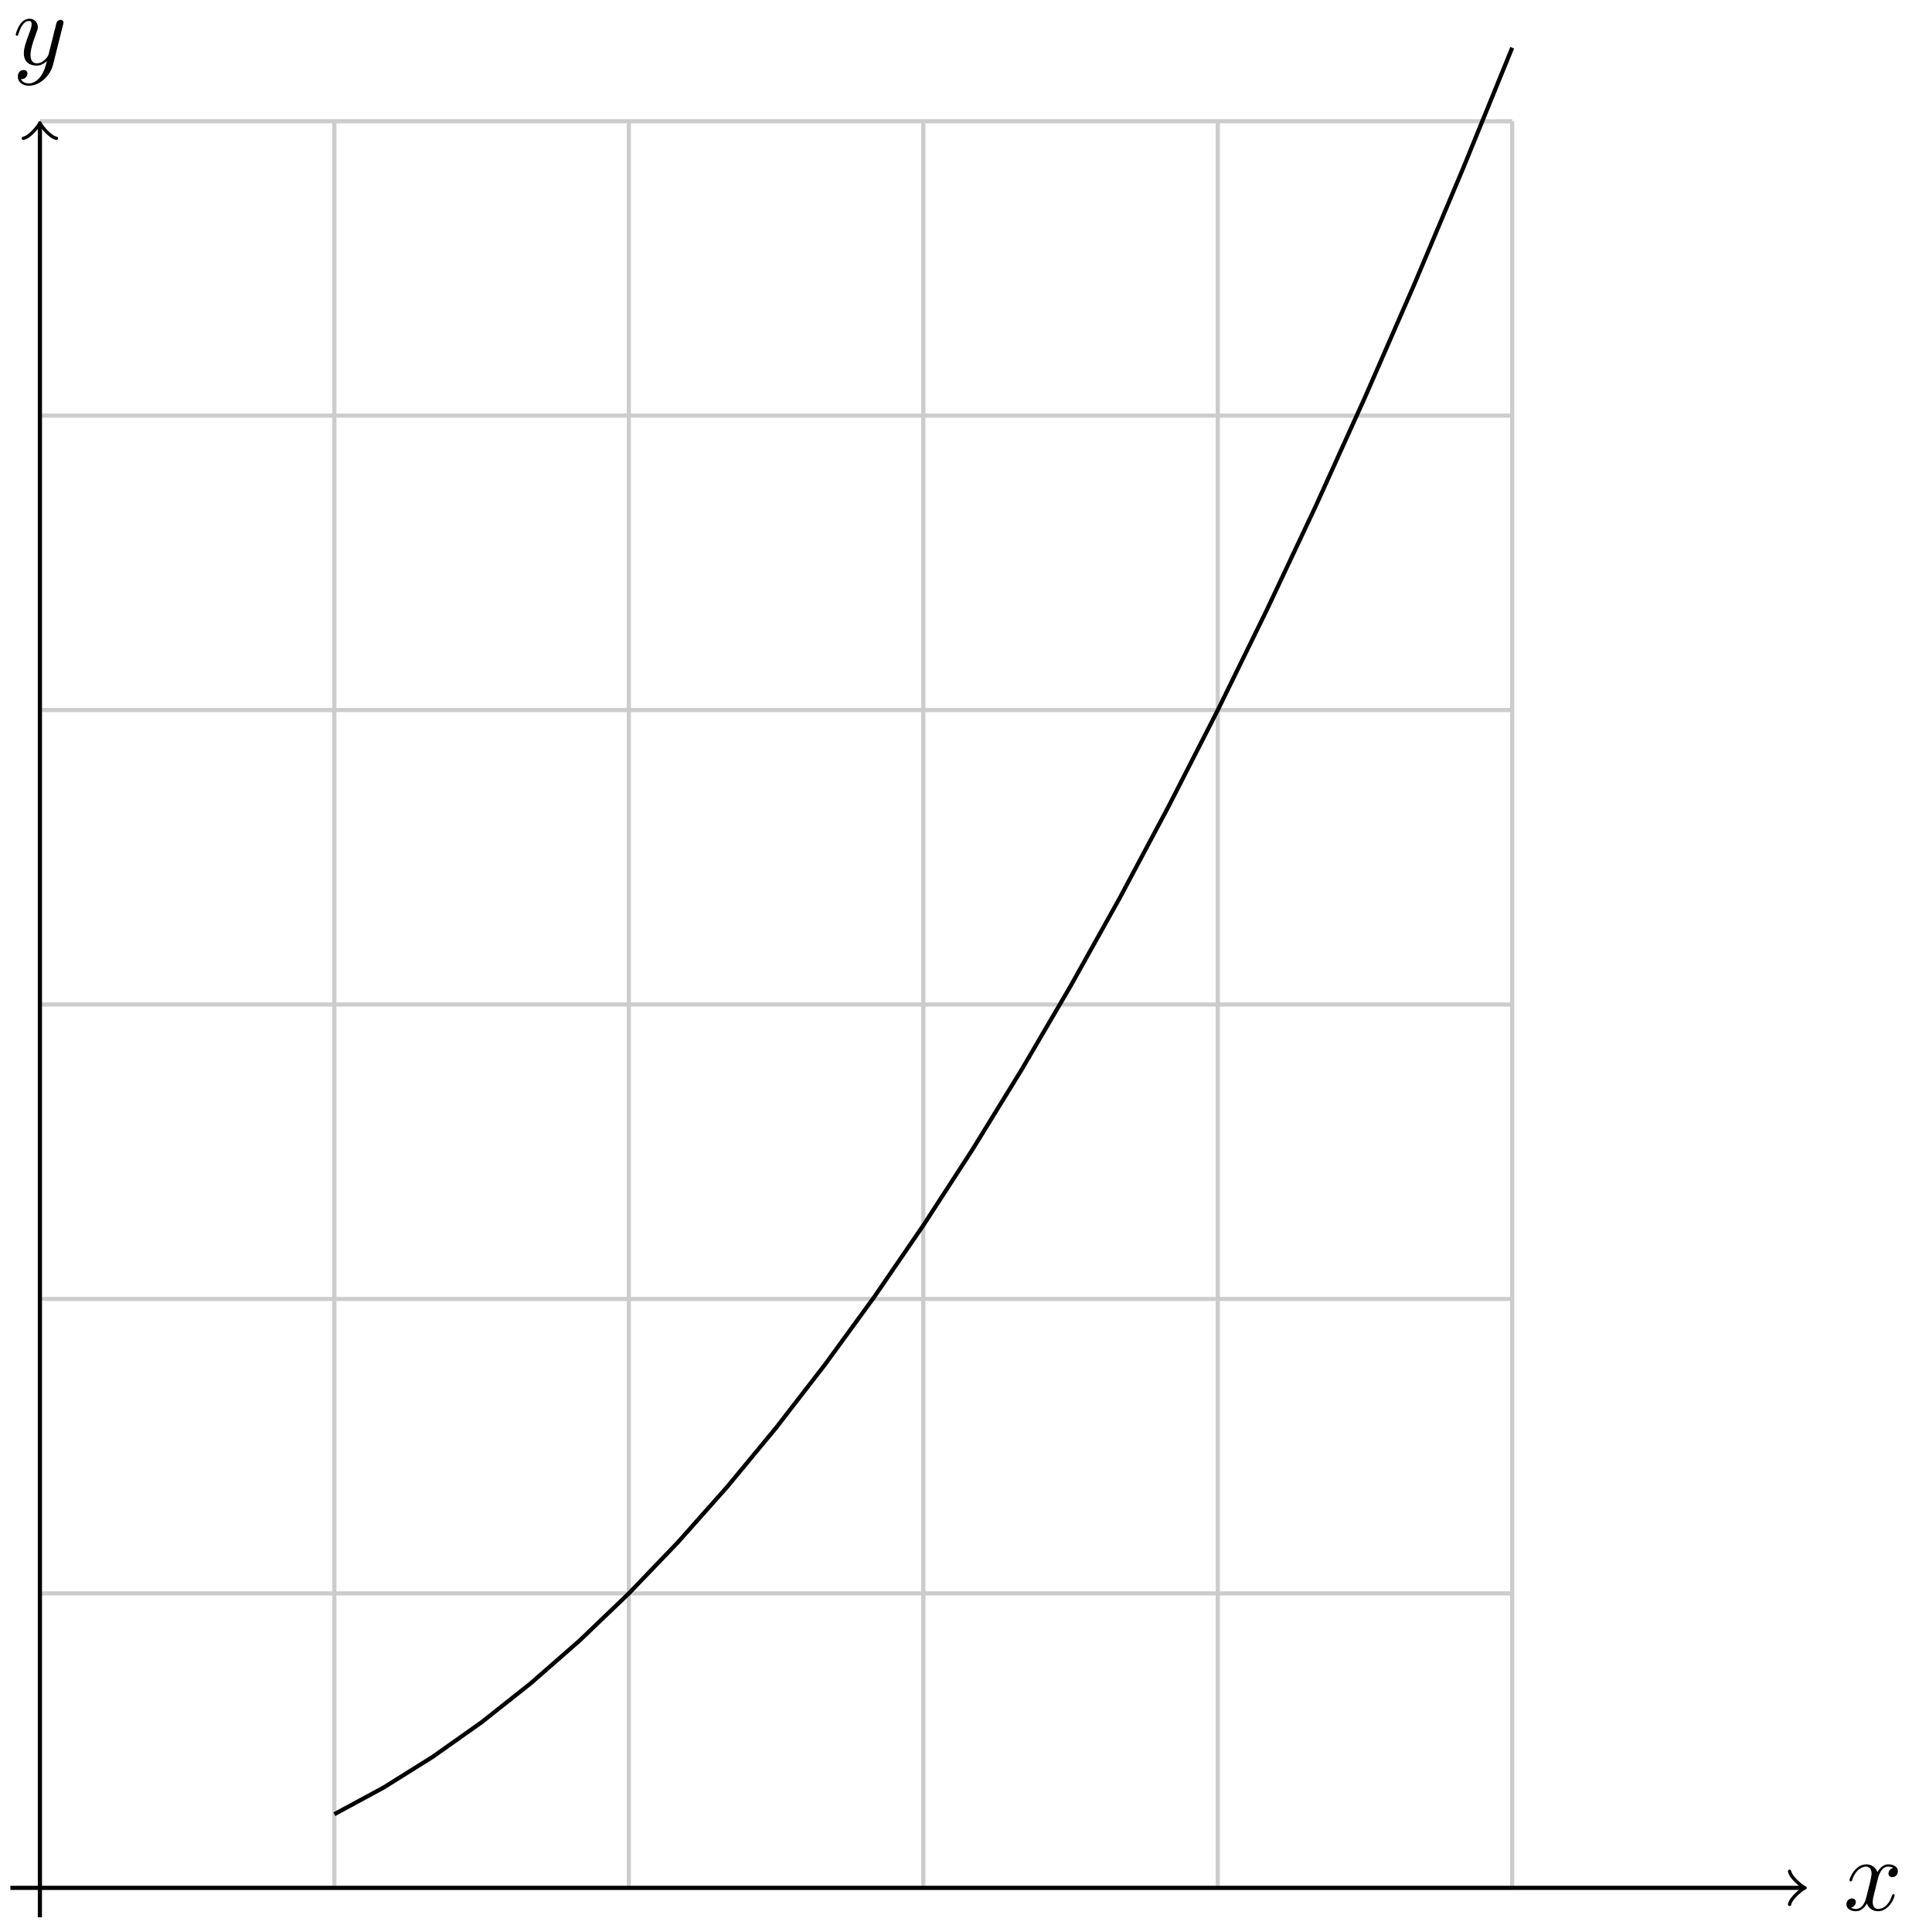
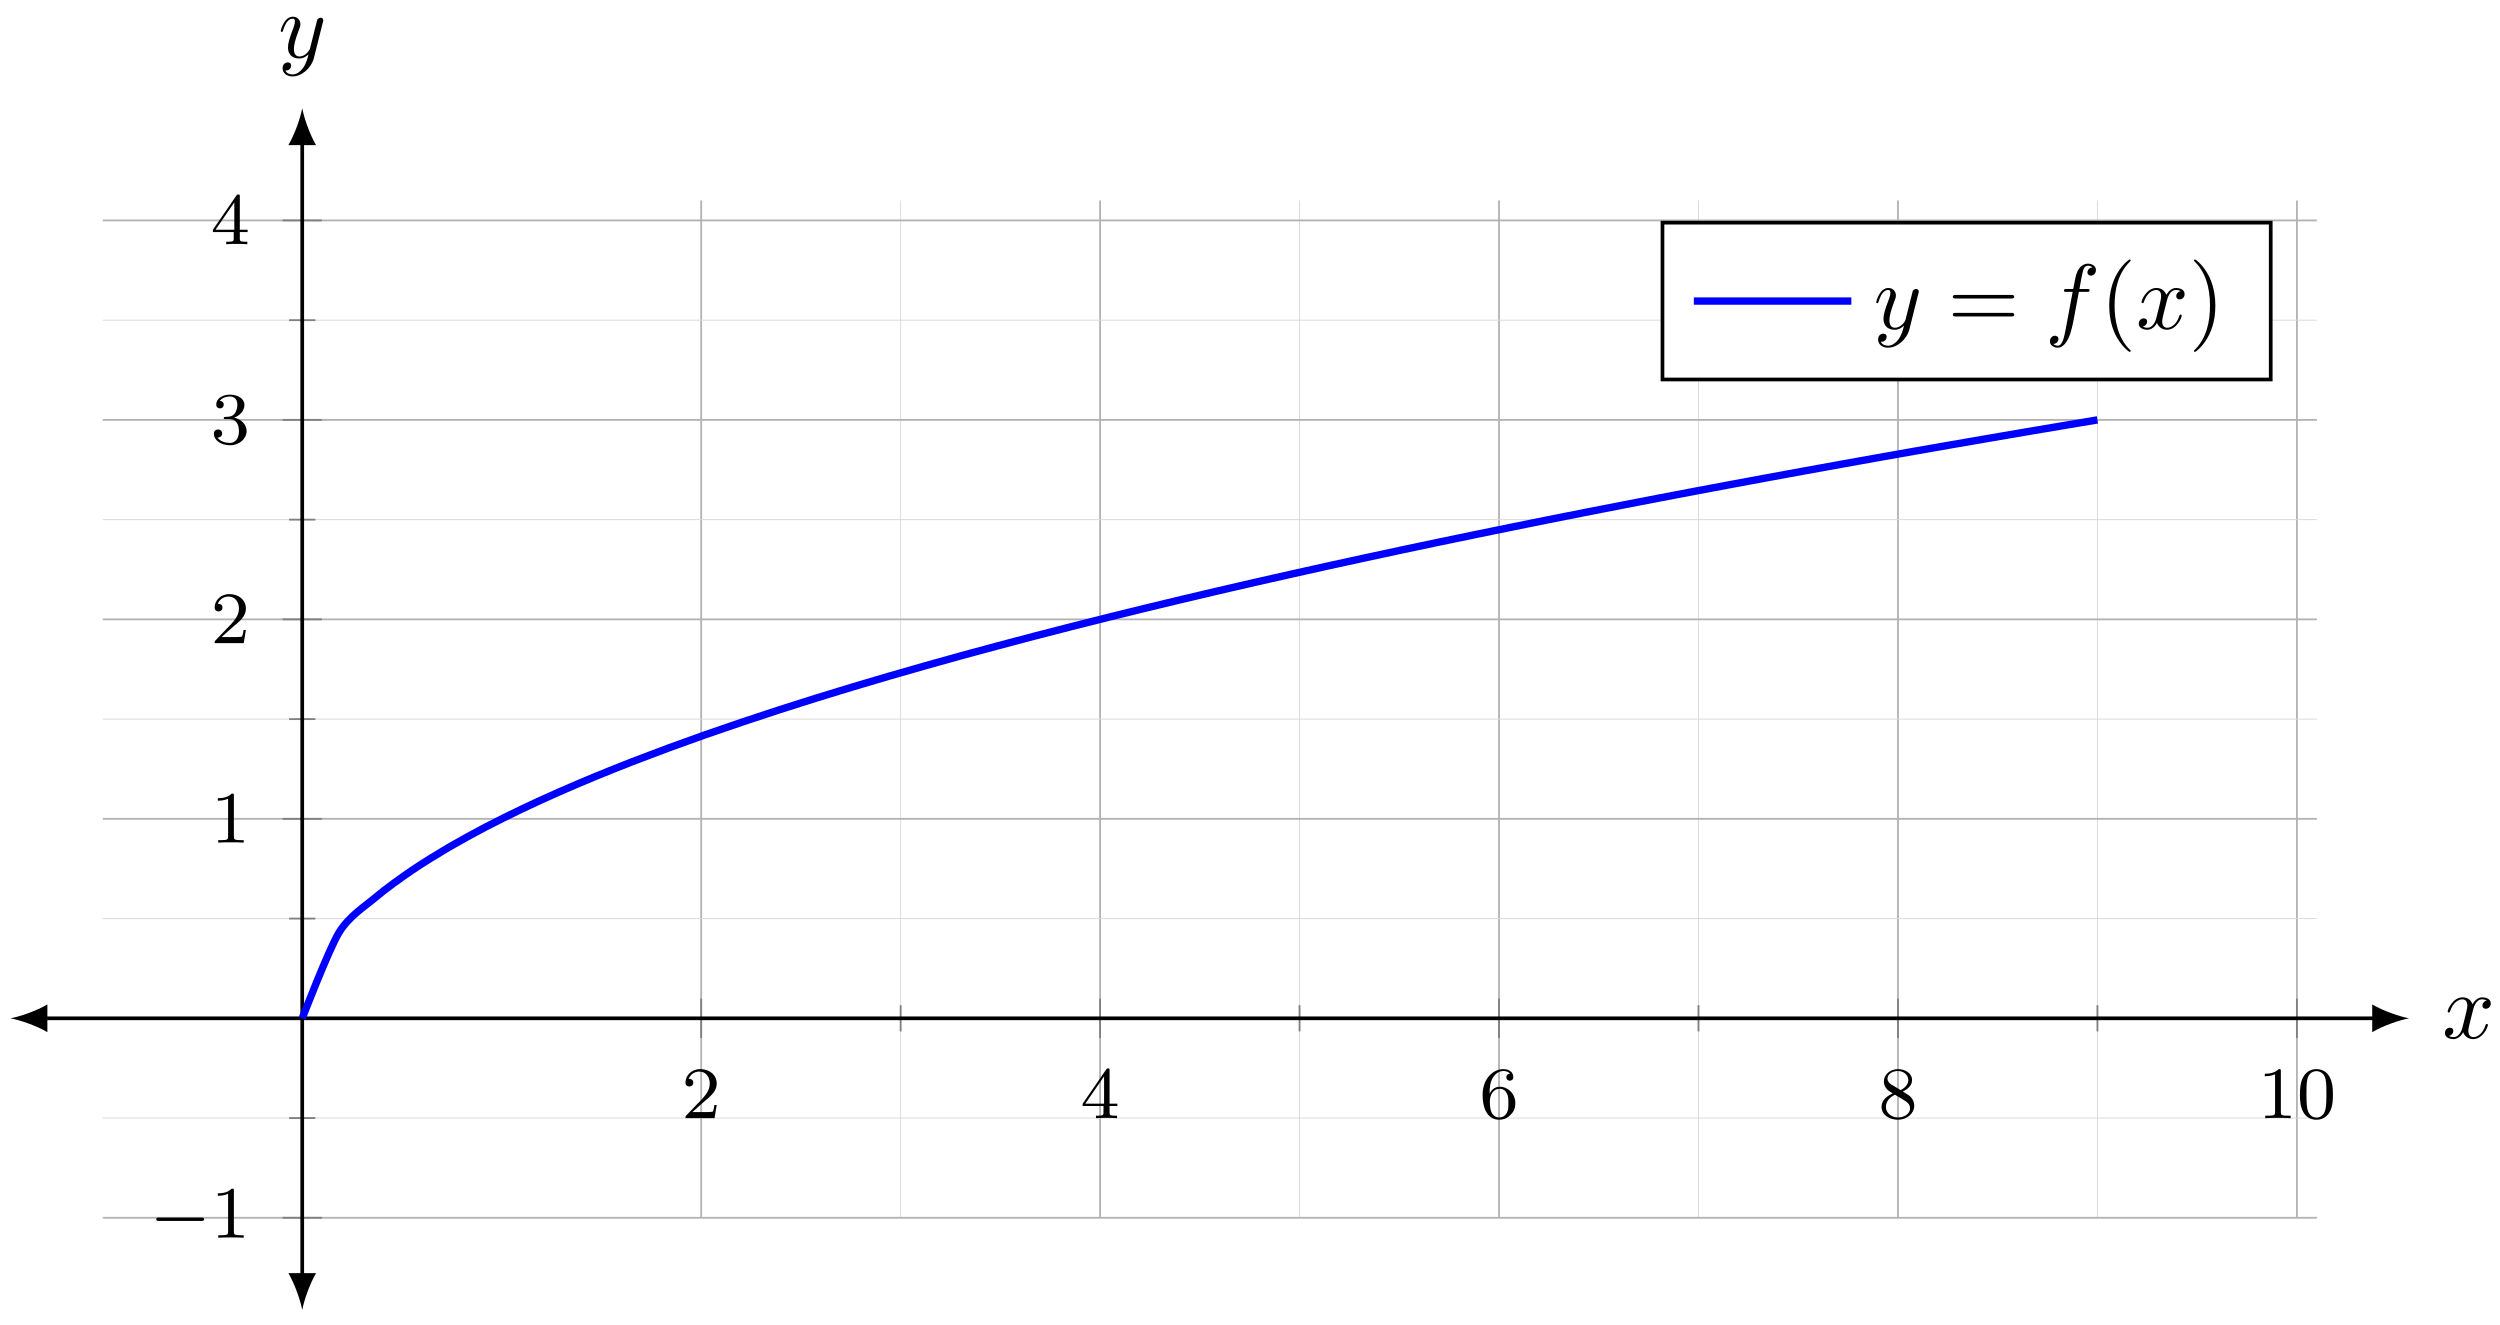
- <svg xmlns="http://www.w3.org/2000/svg" xmlns:xlink="http://www.w3.org/1999/xlink" width="184pt" height="186pt" viewBox="0 0 184 186" version="1.1">
+ <svg xmlns="http://www.w3.org/2000/svg" xmlns:xlink="http://www.w3.org/1999/xlink" width="270pt" height="143pt" viewBox="0 0 270 143" version="1.1">
  <defs>
    <g>
      <symbol overflow="visible" id="glyph0-0">
        <path style="stroke:none;" d="" />
      </symbol>
      <symbol overflow="visible" id="glyph0-1">
+         <path style="stroke:none;" d="M 2.25 -1.625 C 2.375 -1.75 2.703 -2.016 2.844 -2.125 C 3.328 -2.578 3.797 -3.016 3.797 -3.734 C 3.797 -4.688 3 -5.297 2.016 -5.297 C 1.047 -5.297 0.422 -4.578 0.422 -3.859 C 0.422 -3.469 0.734 -3.422 0.844 -3.422 C 1.016 -3.422 1.266 -3.531 1.266 -3.844 C 1.266 -4.25 0.859 -4.25 0.766 -4.25 C 1 -4.844 1.531 -5.031 1.922 -5.031 C 2.656 -5.031 3.047 -4.406 3.047 -3.734 C 3.047 -2.906 2.469 -2.297 1.516 -1.344 L 0.516 -0.297 C 0.422 -0.219 0.422 -0.203 0.422 0 L 3.562 0 L 3.797 -1.422 L 3.547 -1.422 C 3.531 -1.266 3.469 -0.875 3.375 -0.719 C 3.328 -0.656 2.719 -0.656 2.594 -0.656 L 1.172 -0.656 Z M 2.25 -1.625 " />
+       </symbol>
+       <symbol overflow="visible" id="glyph0-2">
+         <path style="stroke:none;" d="M 3.141 -5.156 C 3.141 -5.312 3.141 -5.375 2.969 -5.375 C 2.875 -5.375 2.859 -5.375 2.781 -5.266 L 0.234 -1.562 L 0.234 -1.312 L 2.484 -1.312 L 2.484 -0.641 C 2.484 -0.344 2.469 -0.266 1.844 -0.266 L 1.672 -0.266 L 1.672 0 C 2.344 -0.031 2.359 -0.031 2.812 -0.031 C 3.266 -0.031 3.281 -0.031 3.953 0 L 3.953 -0.266 L 3.781 -0.266 C 3.156 -0.266 3.141 -0.344 3.141 -0.641 L 3.141 -1.312 L 3.984 -1.312 L 3.984 -1.562 L 3.141 -1.562 Z M 2.547 -4.516 L 2.547 -1.562 L 0.516 -1.562 Z M 2.547 -4.516 " />
+       </symbol>
+       <symbol overflow="visible" id="glyph0-3">
+         <path style="stroke:none;" d="M 1.094 -2.641 C 1.094 -3.297 1.156 -3.875 1.438 -4.359 C 1.688 -4.766 2.094 -5.094 2.594 -5.094 C 2.75 -5.094 3.109 -5.062 3.297 -4.797 C 2.938 -4.766 2.906 -4.5 2.906 -4.422 C 2.906 -4.172 3.094 -4.047 3.281 -4.047 C 3.422 -4.047 3.656 -4.125 3.656 -4.438 C 3.656 -4.906 3.297 -5.297 2.578 -5.297 C 1.469 -5.297 0.344 -4.25 0.344 -2.531 C 0.344 -0.359 1.359 0.172 2.125 0.172 C 2.516 0.172 2.922 0.062 3.281 -0.281 C 3.609 -0.594 3.875 -0.922 3.875 -1.625 C 3.875 -2.656 3.078 -3.391 2.203 -3.391 C 1.625 -3.391 1.281 -3.031 1.094 -2.641 Z M 2.125 -0.078 C 1.703 -0.078 1.438 -0.359 1.328 -0.594 C 1.141 -0.953 1.125 -1.484 1.125 -1.797 C 1.125 -2.578 1.547 -3.172 2.172 -3.172 C 2.562 -3.172 2.812 -2.969 2.953 -2.688 C 3.125 -2.391 3.125 -2.031 3.125 -1.625 C 3.125 -1.219 3.125 -0.875 2.969 -0.578 C 2.75 -0.219 2.484 -0.078 2.125 -0.078 Z M 2.125 -0.078 " />
+       </symbol>
+       <symbol overflow="visible" id="glyph0-4">
+         <path style="stroke:none;" d="M 2.641 -2.875 C 3.094 -3.094 3.641 -3.484 3.641 -4.109 C 3.641 -4.875 2.859 -5.297 2.125 -5.297 C 1.281 -5.297 0.594 -4.719 0.594 -3.969 C 0.594 -3.672 0.688 -3.406 0.891 -3.172 C 1.031 -3 1.062 -2.984 1.547 -2.672 C 0.562 -2.234 0.344 -1.656 0.344 -1.219 C 0.344 -0.328 1.234 0.172 2.109 0.172 C 3.078 0.172 3.875 -0.5 3.875 -1.344 C 3.875 -1.844 3.609 -2.172 3.469 -2.312 C 3.344 -2.438 3.328 -2.453 2.641 -2.875 Z M 1.406 -3.625 C 1.172 -3.766 0.984 -4 0.984 -4.266 C 0.984 -4.766 1.531 -5.094 2.109 -5.094 C 2.719 -5.094 3.234 -4.672 3.234 -4.109 C 3.234 -3.656 2.875 -3.266 2.406 -3.031 Z M 1.797 -2.531 C 1.828 -2.516 2.734 -1.953 2.875 -1.875 C 3 -1.797 3.422 -1.547 3.422 -1.062 C 3.422 -0.453 2.766 -0.078 2.125 -0.078 C 1.406 -0.078 0.812 -0.562 0.812 -1.219 C 0.812 -1.812 1.25 -2.281 1.797 -2.531 Z M 1.797 -2.531 " />
+       </symbol>
+       <symbol overflow="visible" id="glyph0-5">
+         <path style="stroke:none;" d="M 2.5 -5.078 C 2.5 -5.297 2.484 -5.297 2.266 -5.297 C 1.938 -4.984 1.516 -4.797 0.766 -4.797 L 0.766 -4.531 C 0.984 -4.531 1.406 -4.531 1.875 -4.734 L 1.875 -0.656 C 1.875 -0.359 1.844 -0.266 1.094 -0.266 L 0.812 -0.266 L 0.812 0 C 1.141 -0.031 1.828 -0.031 2.188 -0.031 C 2.547 -0.031 3.234 -0.031 3.562 0 L 3.562 -0.266 L 3.281 -0.266 C 2.531 -0.266 2.5 -0.359 2.5 -0.656 Z M 2.5 -5.078 " />
+       </symbol>
+       <symbol overflow="visible" id="glyph0-6">
+         <path style="stroke:none;" d="M 3.891 -2.547 C 3.891 -3.391 3.812 -3.906 3.547 -4.422 C 3.203 -5.125 2.547 -5.297 2.109 -5.297 C 1.109 -5.297 0.734 -4.547 0.625 -4.328 C 0.344 -3.75 0.328 -2.953 0.328 -2.547 C 0.328 -2.016 0.344 -1.219 0.734 -0.578 C 1.094 0.016 1.688 0.172 2.109 0.172 C 2.5 0.172 3.172 0.047 3.578 -0.734 C 3.875 -1.312 3.891 -2.031 3.891 -2.547 Z M 2.109 -0.062 C 1.844 -0.062 1.297 -0.188 1.125 -1.016 C 1.031 -1.469 1.031 -2.219 1.031 -2.641 C 1.031 -3.188 1.031 -3.75 1.125 -4.188 C 1.297 -5 1.906 -5.078 2.109 -5.078 C 2.375 -5.078 2.938 -4.938 3.094 -4.219 C 3.188 -3.781 3.188 -3.172 3.188 -2.641 C 3.188 -2.172 3.188 -1.453 3.094 -1 C 2.922 -0.172 2.375 -0.062 2.109 -0.062 Z M 2.109 -0.062 " />
+       </symbol>
+       <symbol overflow="visible" id="glyph0-7">
+         <path style="stroke:none;" d="M 2.016 -2.656 C 2.641 -2.656 3.047 -2.203 3.047 -1.359 C 3.047 -0.359 2.484 -0.078 2.062 -0.078 C 1.625 -0.078 1.016 -0.234 0.734 -0.656 C 1.031 -0.656 1.234 -0.844 1.234 -1.094 C 1.234 -1.359 1.047 -1.531 0.781 -1.531 C 0.578 -1.531 0.344 -1.406 0.344 -1.078 C 0.344 -0.328 1.156 0.172 2.078 0.172 C 3.125 0.172 3.875 -0.562 3.875 -1.359 C 3.875 -2.031 3.344 -2.625 2.531 -2.812 C 3.156 -3.031 3.641 -3.562 3.641 -4.203 C 3.641 -4.844 2.922 -5.297 2.094 -5.297 C 1.234 -5.297 0.594 -4.844 0.594 -4.234 C 0.594 -3.938 0.781 -3.812 1 -3.812 C 1.25 -3.812 1.406 -3.984 1.406 -4.219 C 1.406 -4.516 1.141 -4.625 0.969 -4.625 C 1.312 -5.062 1.922 -5.094 2.062 -5.094 C 2.266 -5.094 2.875 -5.031 2.875 -4.203 C 2.875 -3.656 2.641 -3.312 2.531 -3.188 C 2.297 -2.938 2.109 -2.922 1.625 -2.891 C 1.469 -2.891 1.406 -2.875 1.406 -2.766 C 1.406 -2.656 1.484 -2.656 1.625 -2.656 Z M 2.016 -2.656 " />
+       </symbol>
+       <symbol overflow="visible" id="glyph1-0">
+         <path style="stroke:none;" d="" />
+       </symbol>
+       <symbol overflow="visible" id="glyph1-1">
+         <path style="stroke:none;" d="M 5.562 -1.812 C 5.703 -1.812 5.875 -1.812 5.875 -1.984 C 5.875 -2.172 5.703 -2.172 5.562 -2.172 L 1 -2.172 C 0.875 -2.172 0.703 -2.172 0.703 -1.984 C 0.703 -1.812 0.875 -1.812 1 -1.812 Z M 5.562 -1.812 " />
+       </symbol>
+       <symbol overflow="visible" id="glyph2-0">
+         <path style="stroke:none;" d="" />
+       </symbol>
+       <symbol overflow="visible" id="glyph2-1">
        <path style="stroke:none;" d="M 3.328 -3.016 C 3.391 -3.266 3.625 -4.188 4.312 -4.188 C 4.359 -4.188 4.609 -4.188 4.812 -4.062 C 4.531 -4 4.344 -3.766 4.344 -3.516 C 4.344 -3.359 4.453 -3.172 4.719 -3.172 C 4.938 -3.172 5.25 -3.344 5.25 -3.75 C 5.25 -4.266 4.672 -4.406 4.328 -4.406 C 3.75 -4.406 3.406 -3.875 3.281 -3.656 C 3.031 -4.312 2.5 -4.406 2.203 -4.406 C 1.172 -4.406 0.594 -3.125 0.594 -2.875 C 0.594 -2.766 0.703 -2.766 0.719 -2.766 C 0.797 -2.766 0.828 -2.797 0.844 -2.875 C 1.188 -3.938 1.844 -4.188 2.188 -4.188 C 2.375 -4.188 2.719 -4.094 2.719 -3.516 C 2.719 -3.203 2.547 -2.547 2.188 -1.141 C 2.031 -0.531 1.672 -0.109 1.234 -0.109 C 1.172 -0.109 0.953 -0.109 0.734 -0.234 C 0.984 -0.297 1.203 -0.5 1.203 -0.781 C 1.203 -1.047 0.984 -1.125 0.844 -1.125 C 0.531 -1.125 0.297 -0.875 0.297 -0.547 C 0.297 -0.094 0.781 0.109 1.219 0.109 C 1.891 0.109 2.25 -0.594 2.266 -0.641 C 2.391 -0.281 2.75 0.109 3.344 0.109 C 4.375 0.109 4.938 -1.172 4.938 -1.422 C 4.938 -1.531 4.859 -1.531 4.828 -1.531 C 4.734 -1.531 4.719 -1.484 4.688 -1.422 C 4.359 -0.344 3.688 -0.109 3.375 -0.109 C 2.984 -0.109 2.828 -0.422 2.828 -0.766 C 2.828 -0.984 2.875 -1.203 2.984 -1.641 Z M 3.328 -3.016 " />
      </symbol>
-       <symbol overflow="visible" id="glyph0-2">
+       <symbol overflow="visible" id="glyph2-2">
        <path style="stroke:none;" d="M 4.844 -3.797 C 4.891 -3.938 4.891 -3.953 4.891 -4.031 C 4.891 -4.203 4.75 -4.297 4.594 -4.297 C 4.5 -4.297 4.344 -4.234 4.25 -4.094 C 4.234 -4.031 4.141 -3.734 4.109 -3.547 C 4.031 -3.297 3.969 -3.016 3.906 -2.75 L 3.453 -0.953 C 3.422 -0.812 2.984 -0.109 2.328 -0.109 C 1.828 -0.109 1.719 -0.547 1.719 -0.922 C 1.719 -1.375 1.891 -2 2.219 -2.875 C 2.375 -3.281 2.422 -3.391 2.422 -3.594 C 2.422 -4.031 2.109 -4.406 1.609 -4.406 C 0.656 -4.406 0.297 -2.953 0.297 -2.875 C 0.297 -2.766 0.391 -2.766 0.406 -2.766 C 0.516 -2.766 0.516 -2.797 0.562 -2.953 C 0.844 -3.891 1.234 -4.188 1.578 -4.188 C 1.656 -4.188 1.828 -4.188 1.828 -3.875 C 1.828 -3.625 1.719 -3.359 1.656 -3.172 C 1.25 -2.109 1.078 -1.547 1.078 -1.078 C 1.078 -0.188 1.703 0.109 2.297 0.109 C 2.688 0.109 3.016 -0.062 3.297 -0.344 C 3.172 0.172 3.047 0.672 2.656 1.203 C 2.391 1.531 2.016 1.828 1.562 1.828 C 1.422 1.828 0.969 1.797 0.797 1.406 C 0.953 1.406 1.094 1.406 1.219 1.281 C 1.328 1.203 1.422 1.062 1.422 0.875 C 1.422 0.562 1.156 0.531 1.062 0.531 C 0.828 0.531 0.5 0.688 0.5 1.172 C 0.5 1.672 0.938 2.047 1.562 2.047 C 2.578 2.047 3.609 1.141 3.891 0.016 Z M 4.844 -3.797 " />
+       </symbol>
+       <symbol overflow="visible" id="glyph2-3">
+         <path style="stroke:none;" d="M 3.656 -3.984 L 4.516 -3.984 C 4.719 -3.984 4.812 -3.984 4.812 -4.188 C 4.812 -4.297 4.719 -4.297 4.547 -4.297 L 3.719 -4.297 L 3.922 -5.438 C 3.969 -5.641 4.109 -6.344 4.172 -6.469 C 4.25 -6.656 4.422 -6.812 4.641 -6.812 C 4.672 -6.812 4.938 -6.812 5.125 -6.625 C 4.688 -6.594 4.578 -6.234 4.578 -6.094 C 4.578 -5.859 4.766 -5.734 4.953 -5.734 C 5.219 -5.734 5.5 -5.969 5.5 -6.344 C 5.5 -6.797 5.047 -7.031 4.641 -7.031 C 4.297 -7.031 3.672 -6.844 3.375 -5.859 C 3.312 -5.656 3.281 -5.547 3.047 -4.297 L 2.359 -4.297 C 2.156 -4.297 2.047 -4.297 2.047 -4.109 C 2.047 -3.984 2.141 -3.984 2.328 -3.984 L 2.984 -3.984 L 2.25 -0.047 C 2.062 0.922 1.891 1.828 1.375 1.828 C 1.328 1.828 1.094 1.828 0.891 1.641 C 1.359 1.609 1.453 1.25 1.453 1.109 C 1.453 0.875 1.266 0.75 1.078 0.75 C 0.812 0.75 0.531 0.984 0.531 1.359 C 0.531 1.797 0.969 2.047 1.375 2.047 C 1.922 2.047 2.328 1.453 2.5 1.078 C 2.828 0.453 3.047 -0.75 3.062 -0.828 Z M 3.656 -3.984 " />
+       </symbol>
+       <symbol overflow="visible" id="glyph3-0">
+         <path style="stroke:none;" d="" />
+       </symbol>
+       <symbol overflow="visible" id="glyph3-1">
+         <path style="stroke:none;" d="M 6.844 -3.266 C 7 -3.266 7.188 -3.266 7.188 -3.453 C 7.188 -3.656 7 -3.656 6.859 -3.656 L 0.891 -3.656 C 0.75 -3.656 0.562 -3.656 0.562 -3.453 C 0.562 -3.266 0.75 -3.266 0.891 -3.266 Z M 6.859 -1.328 C 7 -1.328 7.188 -1.328 7.188 -1.531 C 7.188 -1.719 7 -1.719 6.844 -1.719 L 0.891 -1.719 C 0.75 -1.719 0.562 -1.719 0.562 -1.531 C 0.562 -1.328 0.75 -1.328 0.891 -1.328 Z M 6.859 -1.328 " />
+       </symbol>
+       <symbol overflow="visible" id="glyph3-2">
+         <path style="stroke:none;" d="M 3.297 2.391 C 3.297 2.359 3.297 2.344 3.125 2.172 C 1.891 0.922 1.562 -0.969 1.562 -2.5 C 1.562 -4.234 1.938 -5.969 3.172 -7.203 C 3.297 -7.328 3.297 -7.344 3.297 -7.375 C 3.297 -7.453 3.266 -7.484 3.203 -7.484 C 3.094 -7.484 2.203 -6.797 1.609 -5.531 C 1.109 -4.438 0.984 -3.328 0.984 -2.5 C 0.984 -1.719 1.094 -0.516 1.641 0.625 C 2.25 1.844 3.094 2.5 3.203 2.5 C 3.266 2.5 3.297 2.469 3.297 2.391 Z M 3.297 2.391 " />
+       </symbol>
+       <symbol overflow="visible" id="glyph3-3">
+         <path style="stroke:none;" d="M 2.875 -2.5 C 2.875 -3.266 2.766 -4.469 2.219 -5.609 C 1.625 -6.828 0.766 -7.484 0.672 -7.484 C 0.609 -7.484 0.562 -7.438 0.562 -7.375 C 0.562 -7.344 0.562 -7.328 0.75 -7.141 C 1.734 -6.156 2.297 -4.578 2.297 -2.5 C 2.297 -0.781 1.938 0.969 0.703 2.219 C 0.562 2.344 0.562 2.359 0.562 2.391 C 0.562 2.453 0.609 2.5 0.672 2.5 C 0.766 2.5 1.672 1.812 2.25 0.547 C 2.766 -0.547 2.875 -1.656 2.875 -2.5 Z M 2.875 -2.5 " />
      </symbol>
    </g>
  </defs>
  <g id="surface1">
-     <path style="fill:none;stroke-width:0.399;stroke-linecap:butt;stroke-linejoin:miter;stroke:rgb(79.999%,79.999%,79.999%);stroke-opacity:1;stroke-miterlimit:10;" d="M 0.001 -0.002 L 141.735 -0.002 M 0.001 28.345 L 141.735 28.345 M 0.001 56.693 L 141.735 56.693 M 0.001 85.04 L 141.735 85.04 M 0.001 113.387 L 141.735 113.387 M 0.001 141.734 L 141.735 141.734 M 0.001 170.069 L 141.735 170.069 M 0.001 -0.002 L 0.001 170.081 M 28.346 -0.002 L 28.346 170.081 M 56.695 -0.002 L 56.695 170.081 M 85.041 -0.002 L 85.041 170.081 M 113.386 -0.002 L 113.386 170.081 M 141.724 -0.002 L 141.724 170.081 " transform="matrix(1.00008,0,0,-1.00002,3.839107,181.7484)" />
-     <path style="fill:none;stroke-width:0.399;stroke-linecap:butt;stroke-linejoin:miter;stroke:rgb(0%,0%,0%);stroke-opacity:1;stroke-miterlimit:10;" d="M -2.835 -0.002 L 169.624 -0.002 " transform="matrix(1.00008,0,0,-1.00002,3.839107,181.7484)" />
-     <path style="fill:none;stroke-width:0.319;stroke-linecap:round;stroke-linejoin:round;stroke:rgb(0%,0%,0%);stroke-opacity:1;stroke-miterlimit:10;" d="M -1.194 1.592 C -1.096 0.994 0.001 0.1 0.298 -0.002 C 0.001 -0.099 -1.096 -0.998 -1.194 -1.595 " transform="matrix(1.00008,0,0,-1.00002,173.4752,181.7484)" />
+     <path style="fill:none;stroke-width:0.1;stroke-linecap:butt;stroke-linejoin:miter;stroke:rgb(84.999%,84.999%,84.999%);stroke-opacity:1;stroke-miterlimit:10;" d="M 86.166 0 L 86.166 109.857 M 129.245 0 L 129.245 109.857 M 172.327 0 L 172.327 109.857 M 215.41 0 L 215.41 109.857 " transform="matrix(1.00008,0,0,-1.00009,11.09665,131.5197)" />
+     <path style="fill:none;stroke-width:0.199;stroke-linecap:butt;stroke-linejoin:miter;stroke:rgb(70%,70%,70%);stroke-opacity:1;stroke-miterlimit:10;" d="M 64.625 0 L 64.625 109.857 M 107.703 0 L 107.703 109.857 M 150.786 0 L 150.786 109.857 M 193.868 0 L 193.868 109.857 M 236.951 0 L 236.951 109.857 " transform="matrix(1.00008,0,0,-1.00009,11.09665,131.5197)" />
+     <path style="fill:none;stroke-width:0.1;stroke-linecap:butt;stroke-linejoin:miter;stroke:rgb(84.999%,84.999%,84.999%);stroke-opacity:1;stroke-miterlimit:10;" d="M 0.001 10.769 L 239.107 10.769 M 0.001 32.31 L 239.107 32.31 M 0.001 53.851 L 239.107 53.851 M 0.001 75.392 L 239.107 75.392 M 0.001 96.933 L 239.107 96.933 " transform="matrix(1.00008,0,0,-1.00009,11.09665,131.5197)" />
+     <path style="fill:none;stroke-width:0.199;stroke-linecap:butt;stroke-linejoin:miter;stroke:rgb(70%,70%,70%);stroke-opacity:1;stroke-miterlimit:10;" d="M 0.001 0 L 239.107 0 M 0.001 43.082 L 239.107 43.082 M 0.001 64.623 L 239.107 64.623 M 0.001 86.164 L 239.107 86.164 M 0.001 107.705 L 239.107 107.705 " transform="matrix(1.00008,0,0,-1.00009,11.09665,131.5197)" />
+     <path style="fill:none;stroke-width:0.199;stroke-linecap:butt;stroke-linejoin:miter;stroke:rgb(50%,50%,50%);stroke-opacity:1;stroke-miterlimit:10;" d="M 86.166 20.123 L 86.166 22.959 M 129.245 20.123 L 129.245 22.959 M 172.327 20.123 L 172.327 22.959 M 215.41 20.123 L 215.41 22.959 " transform="matrix(1.00008,0,0,-1.00009,11.09665,131.5197)" />
+     <path style="fill:none;stroke-width:0.199;stroke-linecap:butt;stroke-linejoin:miter;stroke:rgb(50%,50%,50%);stroke-opacity:1;stroke-miterlimit:10;" d="M 64.625 19.416 L 64.625 23.666 M 107.703 19.416 L 107.703 23.666 M 150.786 19.416 L 150.786 23.666 M 193.868 19.416 L 193.868 23.666 M 236.951 19.416 L 236.951 23.666 " transform="matrix(1.00008,0,0,-1.00009,11.09665,131.5197)" />
+     <path style="fill:none;stroke-width:0.199;stroke-linecap:butt;stroke-linejoin:miter;stroke:rgb(50%,50%,50%);stroke-opacity:1;stroke-miterlimit:10;" d="M 20.124 10.769 L 22.96 10.769 M 20.124 32.31 L 22.96 32.31 M 20.124 53.851 L 22.96 53.851 M 20.124 75.392 L 22.96 75.392 M 20.124 96.933 L 22.96 96.933 " transform="matrix(1.00008,0,0,-1.00009,11.09665,131.5197)" />
+     <path style="fill:none;stroke-width:0.199;stroke-linecap:butt;stroke-linejoin:miter;stroke:rgb(50%,50%,50%);stroke-opacity:1;stroke-miterlimit:10;" d="M 19.414 0 L 23.667 0 M 19.414 43.082 L 23.667 43.082 M 19.414 64.623 L 23.667 64.623 M 19.414 86.164 L 23.667 86.164 M 19.414 107.705 L 23.667 107.705 " transform="matrix(1.00008,0,0,-1.00009,11.09665,131.5197)" />
+     <path style="fill:none;stroke-width:0.399;stroke-linecap:butt;stroke-linejoin:miter;stroke:rgb(0%,0%,0%);stroke-opacity:1;stroke-miterlimit:10;" d="M -6.377 21.541 L 245.481 21.541 " transform="matrix(1.00008,0,0,-1.00009,11.09665,131.5197)" />
+     <path style=" stroke:none;fill-rule:nonzero;fill:rgb(0%,0%,0%);fill-opacity:1;" d="M 1.133 109.977 C 2.195 110.176 3.922 110.773 5.117 111.473 L 5.117 108.48 C 3.922 109.18 2.195 109.777 1.133 109.977 " />
+     <path style=" stroke:none;fill-rule:nonzero;fill:rgb(0%,0%,0%);fill-opacity:1;" d="M 260.184 109.977 C 259.121 109.777 257.395 109.18 256.199 108.48 L 256.199 111.473 C 257.395 110.773 259.121 110.176 260.184 109.977 " />
+     <path style="fill:none;stroke-width:0.399;stroke-linecap:butt;stroke-linejoin:miter;stroke:rgb(0%,0%,0%);stroke-opacity:1;stroke-miterlimit:10;" d="M 21.542 -6.374 L 21.542 116.236 " transform="matrix(1.00008,0,0,-1.00009,11.09665,131.5197)" />
+     <path style=" stroke:none;fill-rule:nonzero;fill:rgb(0%,0%,0%);fill-opacity:1;" d="M 32.641 141.484 C 32.84 140.422 33.438 138.695 34.133 137.496 L 31.145 137.496 C 31.844 138.695 32.441 140.422 32.641 141.484 " />
+     <path style=" stroke:none;fill-rule:nonzero;fill:rgb(0%,0%,0%);fill-opacity:1;" d="M 32.641 11.688 C 32.441 12.75 31.844 14.477 31.145 15.672 L 34.133 15.672 C 33.438 14.477 32.84 12.75 32.641 11.688 " />
    <g style="fill:rgb(0%,0%,0%);fill-opacity:1;">
-       <use xlink:href="#glyph0-1" x="177.454" y="183.893" />
+       <use xlink:href="#glyph0-1" x="73.608" y="120.761" />
    </g>
-     <path style="fill:none;stroke-width:0.399;stroke-linecap:butt;stroke-linejoin:miter;stroke:rgb(0%,0%,0%);stroke-opacity:1;stroke-miterlimit:10;" d="M 0.001 -2.834 L 0.001 169.624 " transform="matrix(1.00008,0,0,-1.00002,3.839107,181.7484)" />
-     <path style="fill:none;stroke-width:0.319;stroke-linecap:round;stroke-linejoin:round;stroke:rgb(0%,0%,0%);stroke-opacity:1;stroke-miterlimit:10;" d="M -1.194 1.593 C -1.096 0.995 0.001 0.101 0.298 -0.001 C 0.001 -0.098 -1.096 -0.997 -1.194 -1.594 " transform="matrix(0,-1.00002,-1.00008,0,3.839107,12.12241)" />
    <g style="fill:rgb(0%,0%,0%);fill-opacity:1;">
-       <use xlink:href="#glyph0-2" x="1.218" y="6.207" />
+       <use xlink:href="#glyph0-2" x="116.693" y="120.761" />
    </g>
-     <path style="fill:none;stroke-width:0.399;stroke-linecap:butt;stroke-linejoin:miter;stroke:rgb(0%,0%,0%);stroke-opacity:1;stroke-miterlimit:10;" d="M 28.346 7.088 L 33.072 9.647 L 37.795 12.6 L 42.521 15.943 L 47.243 19.685 L 51.969 23.818 L 56.692 28.345 L 61.418 33.267 L 66.14 38.58 L 70.866 44.29 L 75.588 50.392 L 80.315 56.884 L 85.037 63.774 L 89.763 71.059 L 94.485 78.735 L 99.208 86.805 L 103.934 95.27 L 108.656 104.125 L 113.382 113.375 L 118.105 123.023 L 122.831 133.058 L 127.553 143.492 L 132.279 154.32 L 137.001 165.538 L 141.728 177.151 " transform="matrix(1.00008,0,0,-1.00002,3.839107,181.7484)" />
+     <g style="fill:rgb(0%,0%,0%);fill-opacity:1;">
+       <use xlink:href="#glyph0-3" x="159.779" y="120.761" />
+     </g>
+     <g style="fill:rgb(0%,0%,0%);fill-opacity:1;">
+       <use xlink:href="#glyph0-4" x="202.864" y="120.761" />
+     </g>
+     <g style="fill:rgb(0%,0%,0%);fill-opacity:1;">
+       <use xlink:href="#glyph0-5" x="243.832" y="120.761" />
+       <use xlink:href="#glyph0-6" x="248.065" y="120.761" />
+     </g>
+     <g style="fill:rgb(0%,0%,0%);fill-opacity:1;">
+       <use xlink:href="#glyph1-1" x="16.171" y="133.673" />
+     </g>
+     <g style="fill:rgb(0%,0%,0%);fill-opacity:1;">
+       <use xlink:href="#glyph0-5" x="22.759" y="133.673" />
+     </g>
+     <g style="fill:rgb(0%,0%,0%);fill-opacity:1;">
+       <use xlink:href="#glyph0-5" x="22.759" y="91.002" />
+     </g>
+     <g style="fill:rgb(0%,0%,0%);fill-opacity:1;">
+       <use xlink:href="#glyph0-1" x="22.759" y="69.459" />
+     </g>
+     <g style="fill:rgb(0%,0%,0%);fill-opacity:1;">
+       <use xlink:href="#glyph0-7" x="22.759" y="47.916" />
+     </g>
+     <g style="fill:rgb(0%,0%,0%);fill-opacity:1;">
+       <use xlink:href="#glyph0-2" x="22.759" y="26.373" />
+     </g>
+     <path style="fill:none;stroke-width:0.797;stroke-linecap:butt;stroke-linejoin:miter;stroke:rgb(0%,0%,100%);stroke-opacity:1;stroke-miterlimit:10;" d="M 21.542 21.541 C 21.542 21.541 24.401 28.962 25.499 30.775 C 26.597 32.583 28.354 33.657 29.456 34.599 C 30.553 35.536 32.311 36.782 33.412 37.532 C 34.51 38.282 36.268 39.36 37.365 40.004 C 38.467 40.649 40.224 41.61 41.322 42.184 C 42.423 42.758 44.181 43.629 45.279 44.152 C 46.376 44.68 48.138 45.48 49.235 45.965 C 50.333 46.453 52.094 47.199 53.192 47.652 C 54.29 48.105 56.051 48.808 57.149 49.238 C 58.246 49.664 60.008 50.328 61.105 50.734 C 62.203 51.14 63.965 51.773 65.062 52.16 C 66.16 52.546 67.921 53.152 69.019 53.519 C 70.116 53.89 71.878 54.472 72.976 54.827 C 74.073 55.183 75.835 55.741 76.932 56.085 C 78.03 56.425 79.791 56.964 80.889 57.296 C 81.987 57.628 83.748 58.147 84.846 58.468 C 85.943 58.788 87.705 59.292 88.802 59.604 C 89.9 59.917 91.662 60.405 92.759 60.71 C 93.857 61.01 95.618 61.487 96.716 61.78 C 97.813 62.077 99.575 62.541 100.673 62.827 C 101.77 63.112 103.528 63.565 104.629 63.846 C 105.727 64.127 107.485 64.569 108.586 64.842 C 109.684 65.115 111.441 65.549 112.539 65.815 C 113.64 66.08 115.398 66.506 116.496 66.768 C 117.597 67.029 119.355 67.443 120.452 67.701 C 121.55 67.955 123.311 68.361 124.409 68.615 C 125.507 68.865 127.268 69.263 128.366 69.51 C 129.463 69.756 131.225 70.15 132.322 70.392 C 133.42 70.634 135.182 71.017 136.279 71.255 C 137.377 71.494 139.138 71.873 140.236 72.107 C 141.333 72.337 143.095 72.712 144.193 72.943 C 145.29 73.169 147.052 73.536 148.149 73.763 C 149.247 73.99 151.008 74.349 152.106 74.572 C 153.204 74.798 154.965 75.15 156.063 75.372 C 157.16 75.591 158.922 75.939 160.019 76.157 C 161.117 76.372 162.879 76.72 163.976 76.931 C 165.074 77.146 166.835 77.485 167.933 77.696 C 169.03 77.907 170.792 78.243 171.89 78.45 C 172.987 78.657 174.749 78.989 175.846 79.192 C 176.944 79.399 178.702 79.723 179.803 79.927 C 180.901 80.13 182.658 80.454 183.76 80.653 C 184.857 80.852 186.615 81.173 187.713 81.368 C 188.814 81.567 190.572 81.883 191.669 82.079 C 192.771 82.274 194.528 82.583 195.626 82.778 C 196.724 82.969 198.485 83.278 199.583 83.469 C 200.68 83.661 202.442 83.965 203.539 84.153 C 204.637 84.344 206.399 84.645 207.496 84.832 C 208.594 85.016 210.355 85.317 211.453 85.5 C 212.55 85.684 215.41 86.164 215.41 86.164 " transform="matrix(1.00008,0,0,-1.00009,11.09665,131.5197)" />
+     <g style="fill:rgb(0%,0%,0%);fill-opacity:1;">
+       <use xlink:href="#glyph2-1" x="263.755" y="112.117" />
+     </g>
+     <g style="fill:rgb(0%,0%,0%);fill-opacity:1;">
+       <use xlink:href="#glyph2-2" x="30.022" y="6.209" />
+     </g>
+     <path style="fill-rule:nonzero;fill:rgb(100%,100%,100%);fill-opacity:1;stroke-width:0.399;stroke-linecap:butt;stroke-linejoin:miter;stroke:rgb(0%,0%,0%);stroke-opacity:1;stroke-miterlimit:10;" d="M 168.437 90.527 L 234.123 90.527 L 234.123 107.463 L 168.437 107.463 Z M 168.437 90.527 " transform="matrix(1.00008,0,0,-1.00009,11.09665,131.5197)" />
+     <path style="fill:none;stroke-width:0.797;stroke-linecap:butt;stroke-linejoin:miter;stroke:rgb(0%,0%,100%);stroke-opacity:1;stroke-miterlimit:10;" d="M -0.002 0.001 C -0.002 0.001 6.146 0.001 8.505 0.001 C 10.865 0.001 17.009 0.001 17.009 0.001 " transform="matrix(1.00008,0,0,-1.00009,182.9354,32.51676)" />
+     <g style="fill:rgb(0%,0%,0%);fill-opacity:1;">
+       <use xlink:href="#glyph2-2" x="202.336" y="35.506" />
+     </g>
+     <g style="fill:rgb(0%,0%,0%);fill-opacity:1;">
+       <use xlink:href="#glyph3-1" x="210.346" y="35.506" />
+     </g>
+     <g style="fill:rgb(0%,0%,0%);fill-opacity:1;">
+       <use xlink:href="#glyph2-3" x="220.862" y="35.506" />
+     </g>
+     <g style="fill:rgb(0%,0%,0%);fill-opacity:1;">
+       <use xlink:href="#glyph3-2" x="226.813" y="35.506" />
+     </g>
+     <g style="fill:rgb(0%,0%,0%);fill-opacity:1;">
+       <use xlink:href="#glyph2-1" x="230.688" y="35.506" />
+     </g>
+     <g style="fill:rgb(0%,0%,0%);fill-opacity:1;">
+       <use xlink:href="#glyph3-3" x="236.383" y="35.506" />
+     </g>
  </g>
</svg>
